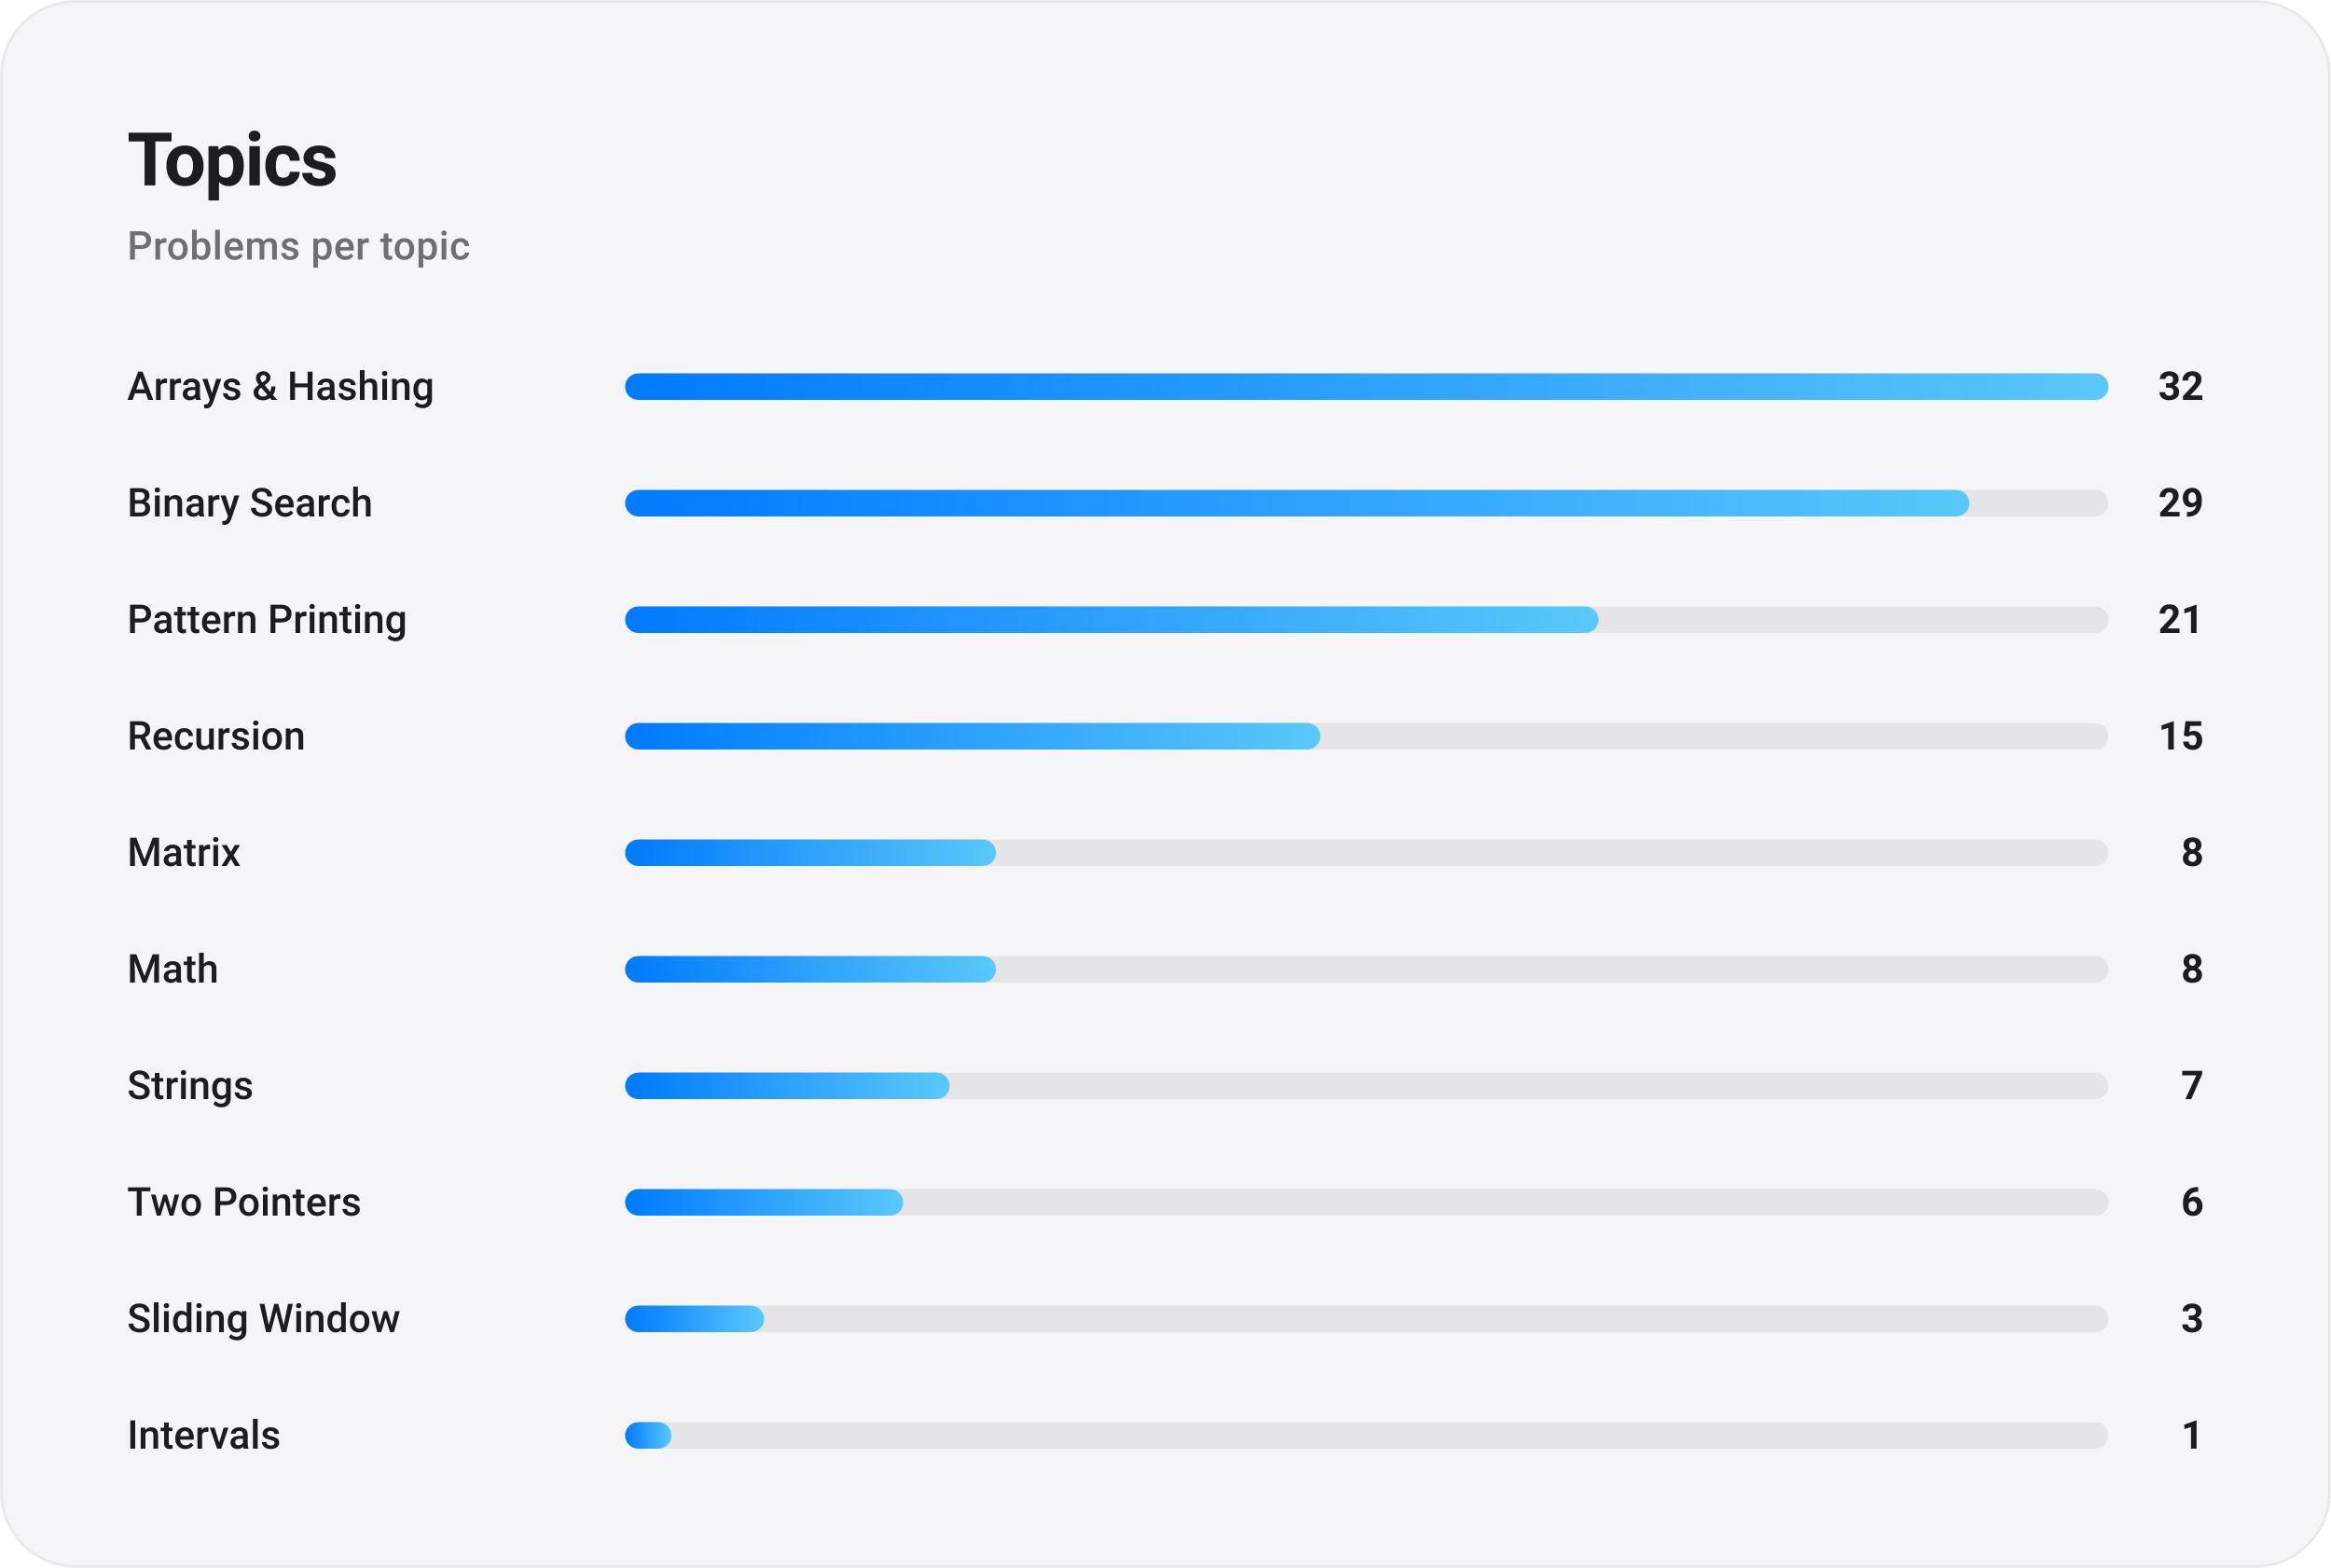
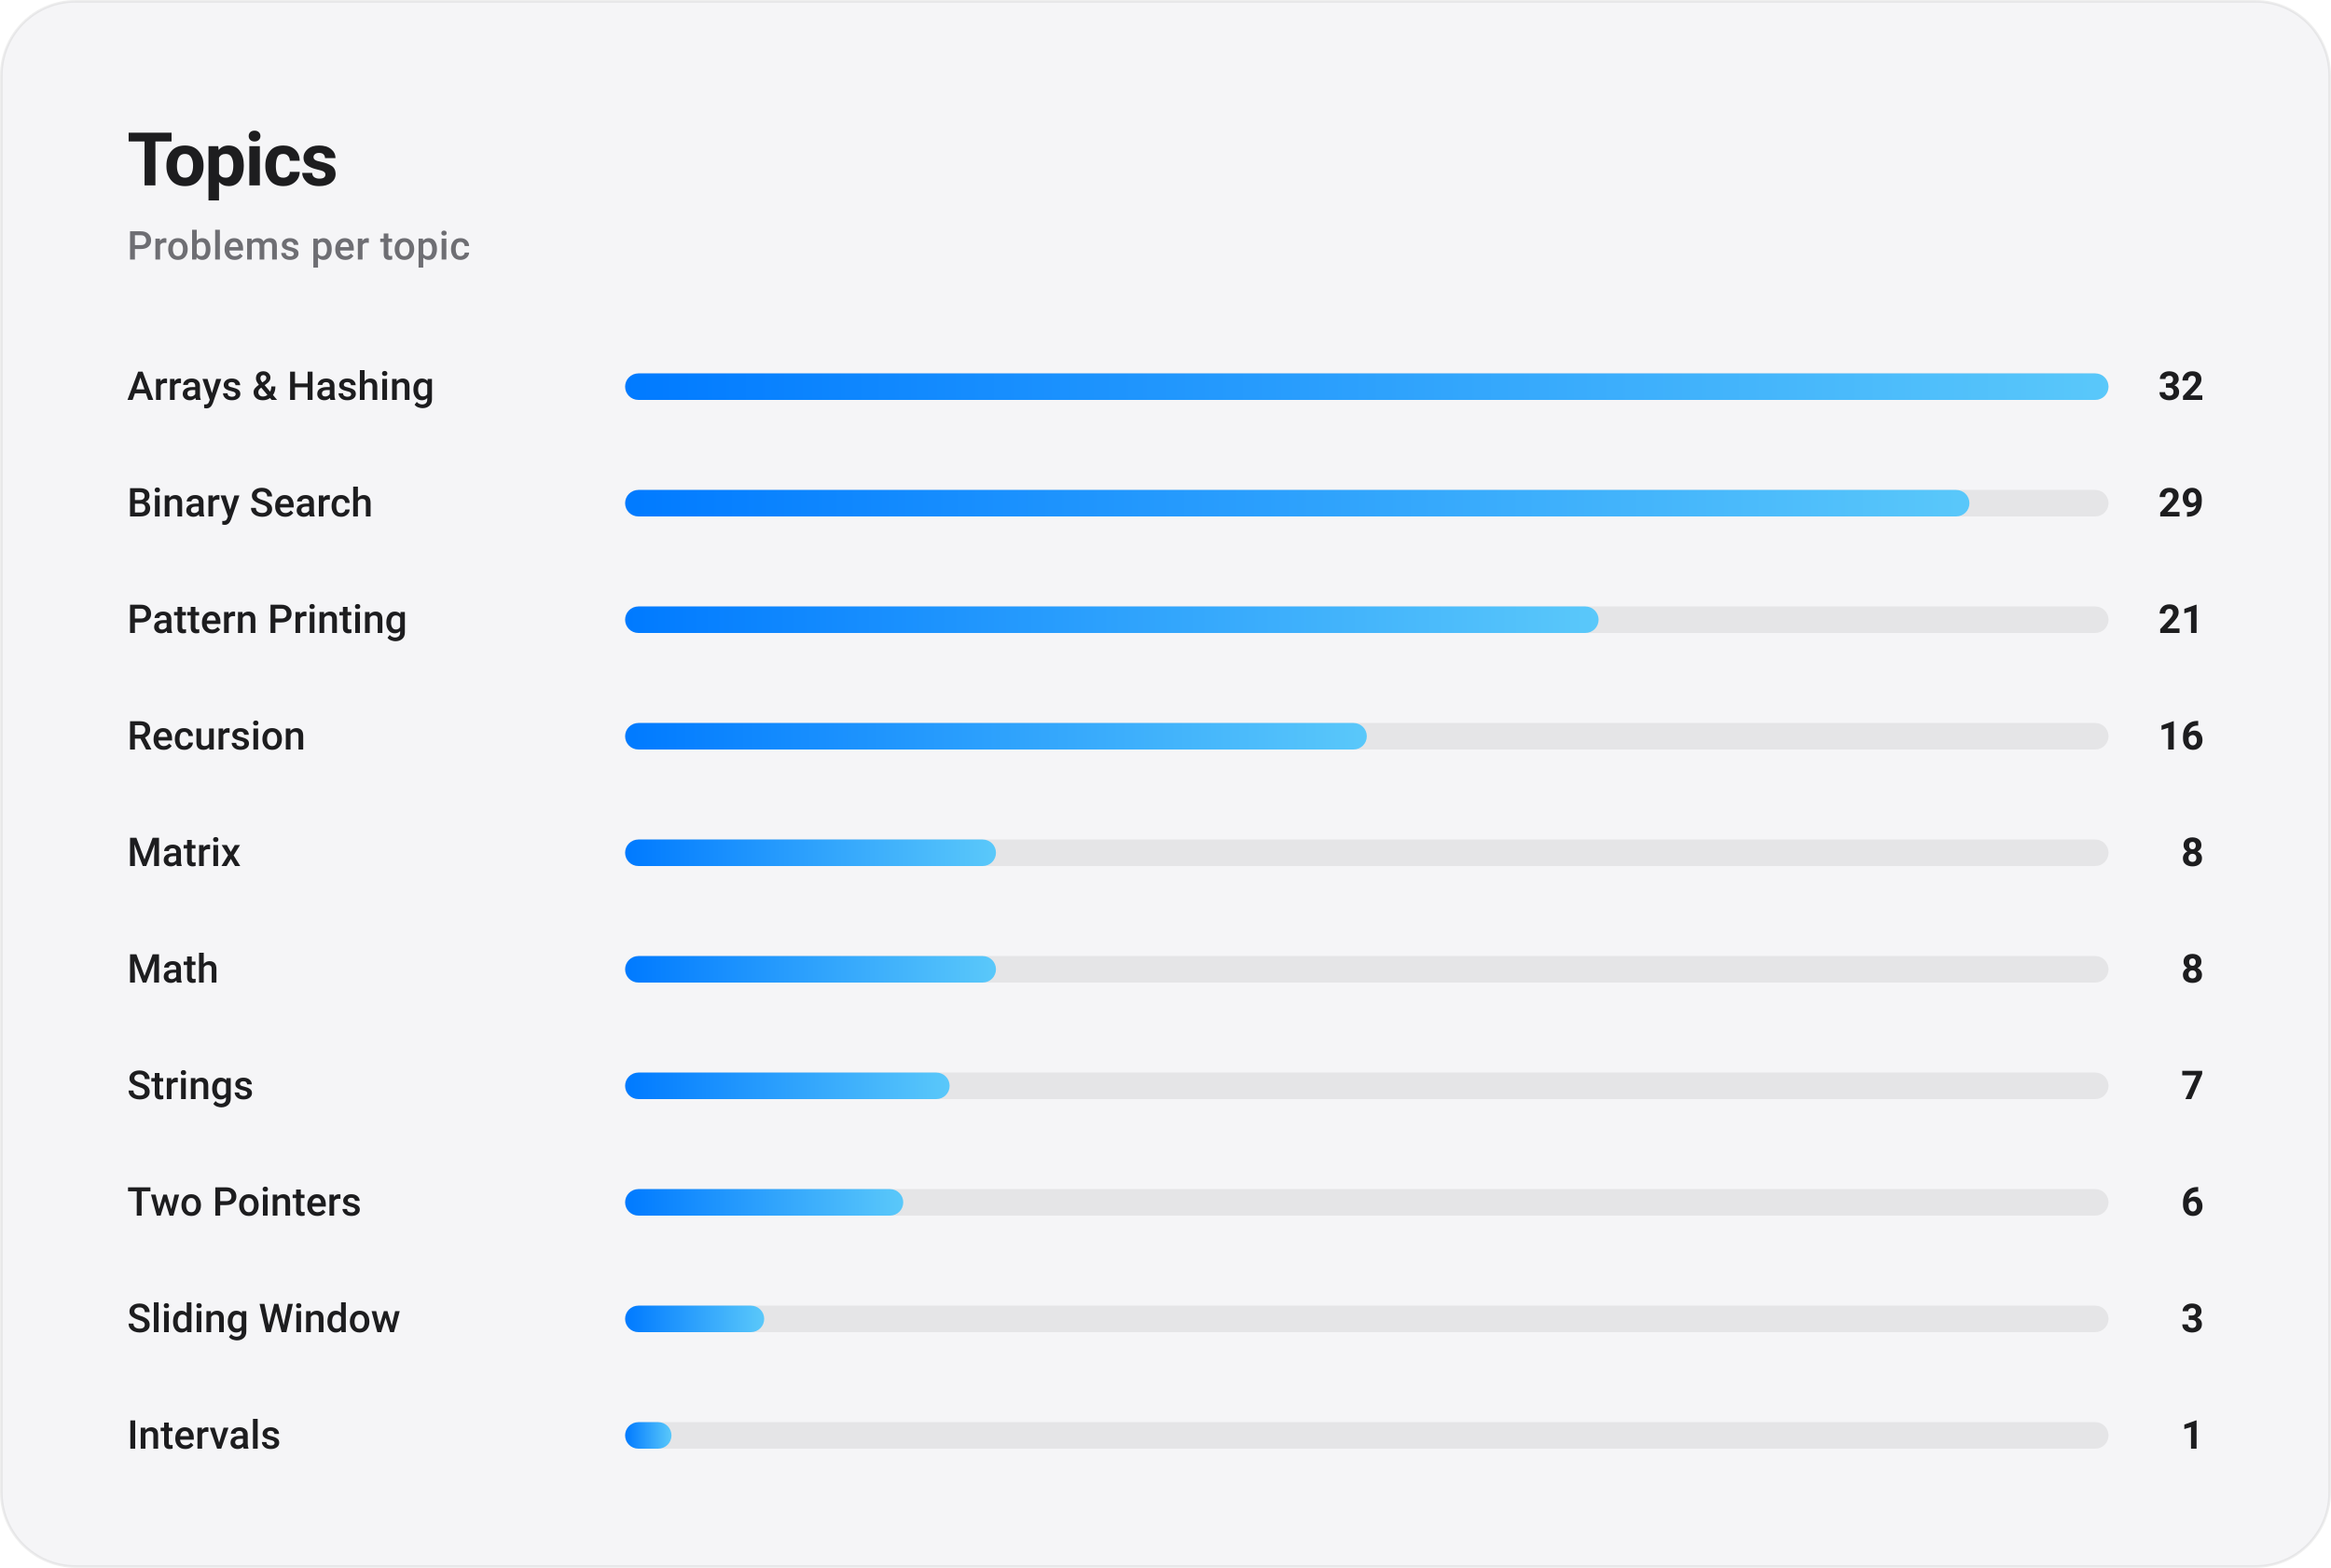
<svg xmlns="http://www.w3.org/2000/svg" width="880" height="592" viewBox="0 0 880 592" role="img" aria-labelledby="t d">
  <defs>
    <style>
text { font-family: -apple-system, BlinkMacSystemFont, "SF Pro Display", "SF Pro Text", "Segoe UI Variable Display", "Segoe UI", system-ui, Roboto, Helvetica, Arial, sans-serif; }
.num { font-variant-numeric: tabular-nums; }
@keyframes grow { from { transform: scaleX(0); } to { transform: scaleX(1); } }
@keyframes rise { from { transform: scaleY(0); } to { transform: scaleY(1); } }
@keyframes pop { from { opacity: 0; transform: scale(.92); } to { opacity: 1; transform: scale(1); } }
@keyframes fade { from { opacity: 0; transform: translateY(6px); } to { opacity: 1; transform: translateY(0); } }
.grow { transform-box: fill-box; transform-origin: 0% 50%; animation: grow .8s cubic-bezier(.22,1,.36,1) both; }
.rise { transform-box: fill-box; transform-origin: 50% 100%; animation: rise .8s cubic-bezier(.22,1,.36,1) both; }
.pop { transform-box: fill-box; transform-origin: 50% 50%; animation: pop .8s cubic-bezier(.22,1,.36,1) both; }
.fade { animation: fade .7s cubic-bezier(.22,1,.36,1) both; }
@media (prefers-reduced-motion: reduce) { .grow, .rise, .pop { transform-box: fill-box; transform-origin: 50% 50%; animation: pop .8s cubic-bezier(.22,1,.36,1) both; }
.fade { animation: none; } }
</style>
    <linearGradient id="acc" x1="0" y1="0" x2="1" y2="0">
      <stop offset="0" stop-color="#007AFF" />
      <stop offset="1" stop-color="#5AC8FA" />
    </linearGradient>
    <linearGradient id="accv" x1="0" y1="1" x2="0" y2="0">
      <stop offset="0" stop-color="#007AFF" />
      <stop offset="1" stop-color="#5AC8FA" />
    </linearGradient>
  </defs>
  <rect x="0.5" y="0.5" width="879" height="591" rx="28" fill="#F5F5F7" stroke="rgba(0,0,0,0.07)" />
  <text x="48" y="70" font-size="28" font-weight="700" fill="#1D1D1F" text-anchor="start" letter-spacing="-0.02em">Topics</text>
  <text x="48" y="98" font-size="15" font-weight="500" fill="#6E6E73" text-anchor="start" letter-spacing="0.01em">Problems per topic</text>
  <text x="48" y="151" font-size="15" font-weight="500" fill="#1D1D1F" text-anchor="start" letter-spacing="0.0em">Arrays &amp; Hashing</text>
  <rect x="236" y="141" width="560" height="10" rx="5" fill="rgba(0,0,0,0.07)" />
  <rect class="grow" style="animation-delay:0ms" x="236" y="141" width="560.0" height="10" rx="5" fill="url(#acc)" />
  <text x="832" y="151" font-size="15" font-weight="650" fill="#1D1D1F" text-anchor="end" letter-spacing="0.0em" class="num">32</text>
  <text x="48" y="195" font-size="15" font-weight="500" fill="#1D1D1F" text-anchor="start" letter-spacing="0.0em">Binary Search</text>
  <rect x="236" y="185" width="560" height="10" rx="5" fill="rgba(0,0,0,0.07)" />
  <rect class="grow" style="animation-delay:60ms" x="236" y="185" width="507.5" height="10" rx="5" fill="url(#acc)" />
  <text x="832" y="195" font-size="15" font-weight="650" fill="#1D1D1F" text-anchor="end" letter-spacing="0.0em" class="num">29</text>
  <text x="48" y="239" font-size="15" font-weight="500" fill="#1D1D1F" text-anchor="start" letter-spacing="0.0em">Pattern Printing</text>
  <rect x="236" y="229" width="560" height="10" rx="5" fill="rgba(0,0,0,0.07)" />
  <rect class="grow" style="animation-delay:120ms" x="236" y="229" width="367.5" height="10" rx="5" fill="url(#acc)" />
  <text x="832" y="239" font-size="15" font-weight="650" fill="#1D1D1F" text-anchor="end" letter-spacing="0.0em" class="num">21</text>
  <text x="48" y="283" font-size="15" font-weight="500" fill="#1D1D1F" text-anchor="start" letter-spacing="0.0em">Recursion</text>
  <rect x="236" y="273" width="560" height="10" rx="5" fill="rgba(0,0,0,0.07)" />
-   <rect class="grow" style="animation-delay:180ms" x="236" y="273" width="262.5" height="10" rx="5" fill="url(#acc)" />
-   <text x="832" y="283" font-size="15" font-weight="650" fill="#1D1D1F" text-anchor="end" letter-spacing="0.0em" class="num">15</text>
+   <rect class="grow" style="animation-delay:180ms" x="236" y="273" width="280.0" height="10" rx="5" fill="url(#acc)" />
+   <text x="832" y="283" font-size="15" font-weight="650" fill="#1D1D1F" text-anchor="end" letter-spacing="0.0em" class="num">16</text>
  <text x="48" y="327" font-size="15" font-weight="500" fill="#1D1D1F" text-anchor="start" letter-spacing="0.0em">Matrix</text>
  <rect x="236" y="317" width="560" height="10" rx="5" fill="rgba(0,0,0,0.07)" />
  <rect class="grow" style="animation-delay:240ms" x="236" y="317" width="140.0" height="10" rx="5" fill="url(#acc)" />
  <text x="832" y="327" font-size="15" font-weight="650" fill="#1D1D1F" text-anchor="end" letter-spacing="0.0em" class="num">8</text>
  <text x="48" y="371" font-size="15" font-weight="500" fill="#1D1D1F" text-anchor="start" letter-spacing="0.0em">Math</text>
  <rect x="236" y="361" width="560" height="10" rx="5" fill="rgba(0,0,0,0.07)" />
  <rect class="grow" style="animation-delay:300ms" x="236" y="361" width="140.0" height="10" rx="5" fill="url(#acc)" />
  <text x="832" y="371" font-size="15" font-weight="650" fill="#1D1D1F" text-anchor="end" letter-spacing="0.0em" class="num">8</text>
  <text x="48" y="415" font-size="15" font-weight="500" fill="#1D1D1F" text-anchor="start" letter-spacing="0.0em">Strings</text>
  <rect x="236" y="405" width="560" height="10" rx="5" fill="rgba(0,0,0,0.07)" />
  <rect class="grow" style="animation-delay:360ms" x="236" y="405" width="122.5" height="10" rx="5" fill="url(#acc)" />
  <text x="832" y="415" font-size="15" font-weight="650" fill="#1D1D1F" text-anchor="end" letter-spacing="0.0em" class="num">7</text>
  <text x="48" y="459" font-size="15" font-weight="500" fill="#1D1D1F" text-anchor="start" letter-spacing="0.0em">Two Pointers</text>
  <rect x="236" y="449" width="560" height="10" rx="5" fill="rgba(0,0,0,0.07)" />
  <rect class="grow" style="animation-delay:420ms" x="236" y="449" width="105.0" height="10" rx="5" fill="url(#acc)" />
  <text x="832" y="459" font-size="15" font-weight="650" fill="#1D1D1F" text-anchor="end" letter-spacing="0.0em" class="num">6</text>
  <text x="48" y="503" font-size="15" font-weight="500" fill="#1D1D1F" text-anchor="start" letter-spacing="0.0em">Sliding Window</text>
  <rect x="236" y="493" width="560" height="10" rx="5" fill="rgba(0,0,0,0.07)" />
  <rect class="grow" style="animation-delay:480ms" x="236" y="493" width="52.5" height="10" rx="5" fill="url(#acc)" />
  <text x="832" y="503" font-size="15" font-weight="650" fill="#1D1D1F" text-anchor="end" letter-spacing="0.0em" class="num">3</text>
  <text x="48" y="547" font-size="15" font-weight="500" fill="#1D1D1F" text-anchor="start" letter-spacing="0.0em">Intervals</text>
  <rect x="236" y="537" width="560" height="10" rx="5" fill="rgba(0,0,0,0.07)" />
  <rect class="grow" style="animation-delay:540ms" x="236" y="537" width="17.5" height="10" rx="5" fill="url(#acc)" />
  <text x="832" y="547" font-size="15" font-weight="650" fill="#1D1D1F" text-anchor="end" letter-spacing="0.0em" class="num">1</text>
</svg>
